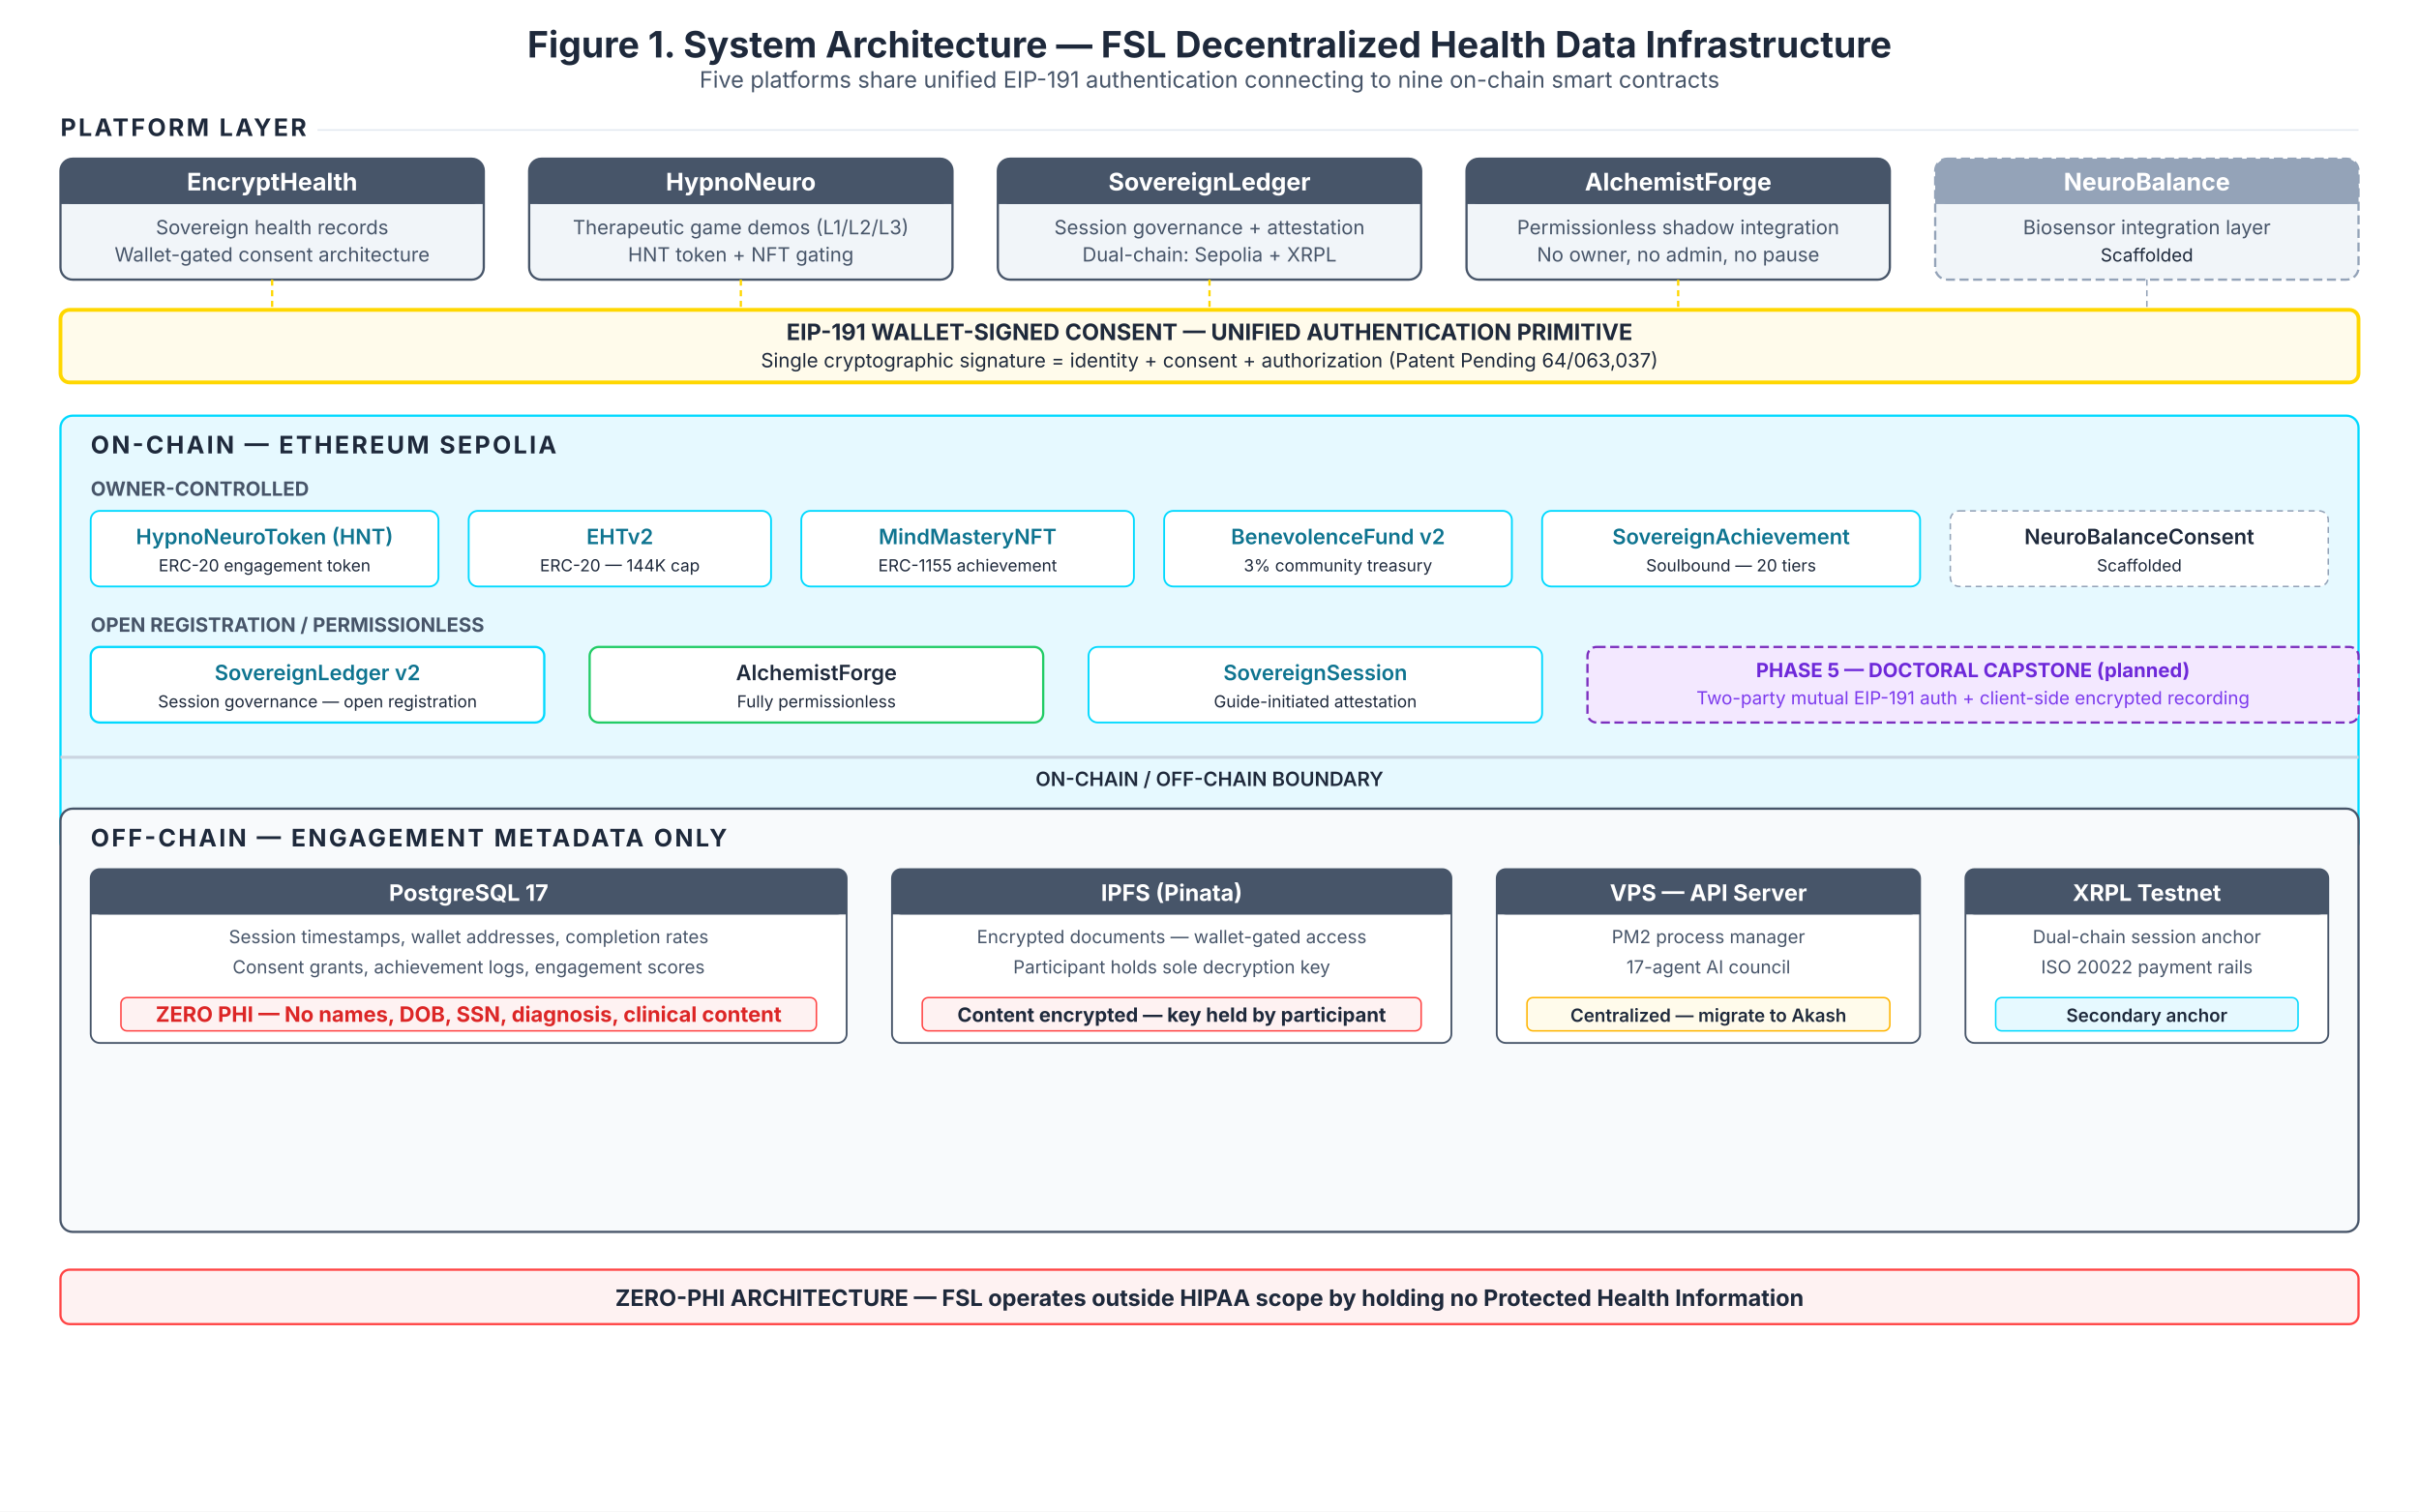
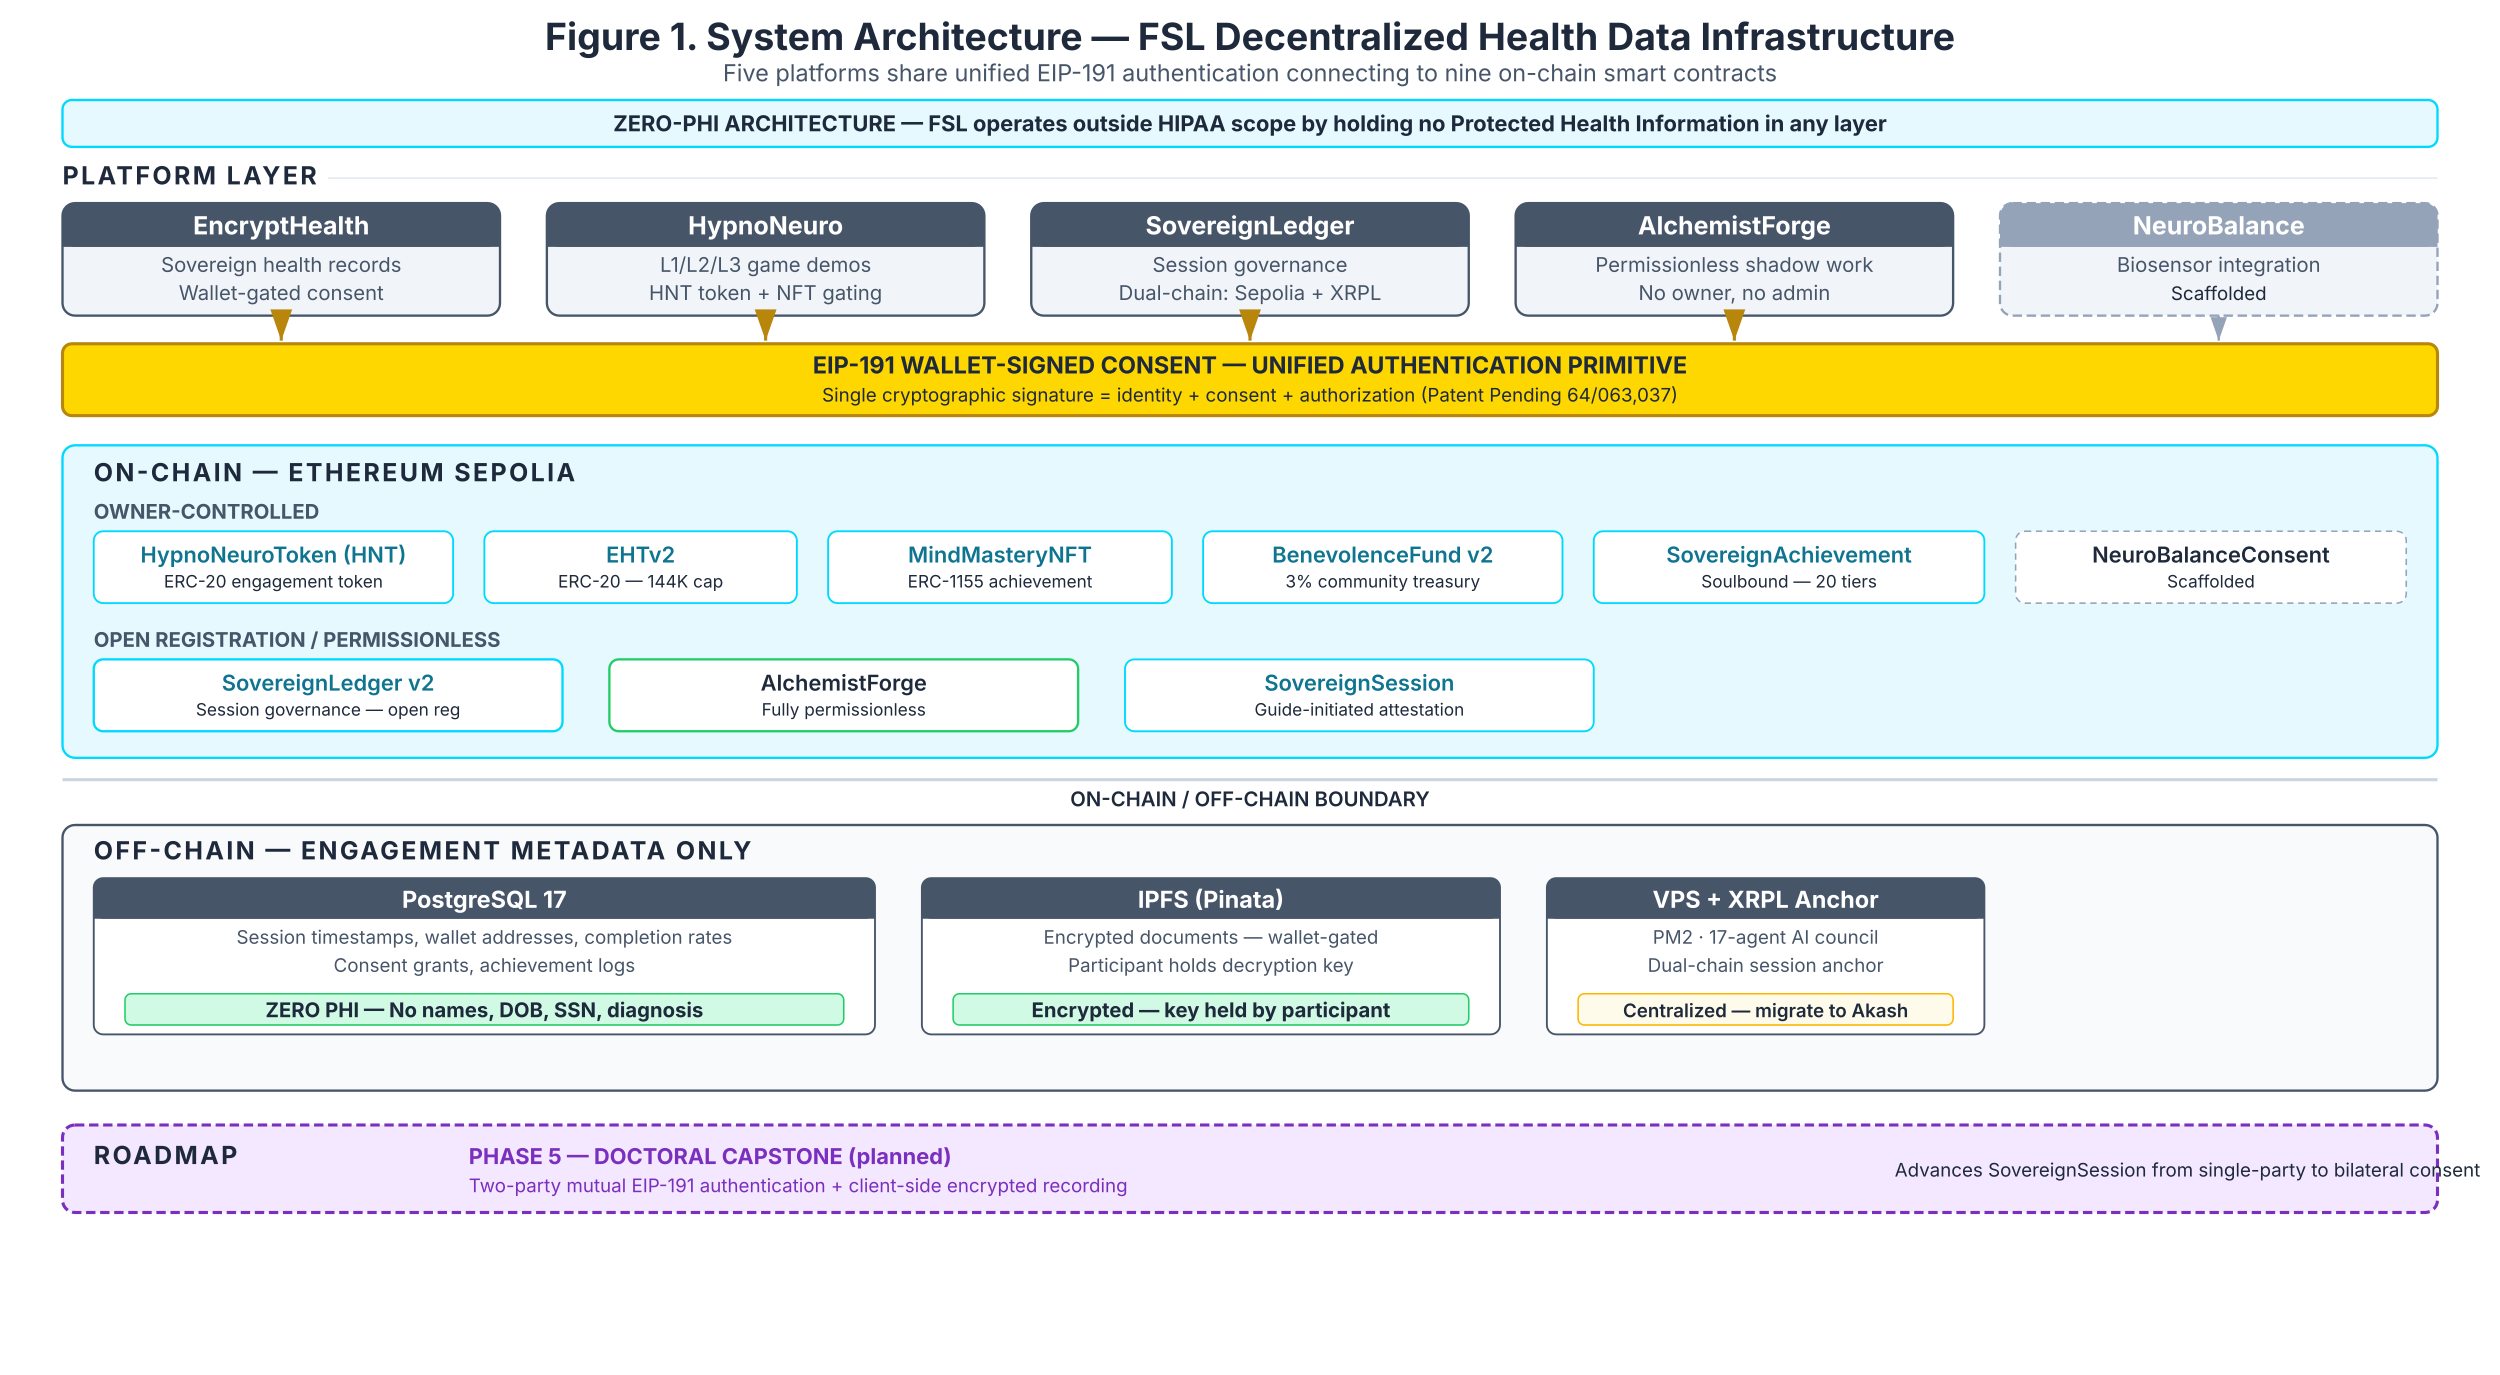
- <svg xmlns="http://www.w3.org/2000/svg" viewBox="0 0 1600 1000" width="1600" height="1000" font-family="Inter, Helvetica, Arial, sans-serif">
+ <svg xmlns="http://www.w3.org/2000/svg" viewBox="0 0 1600 880" width="1600" height="880" font-family="Inter, Helvetica, Arial, sans-serif">
  <defs>
    <style>
      text { fill: #1E293B; }
      .title { font-size: 24px; font-weight: 700; }
      .subtitle { font-size: 15px; fill: #475569; }
      .layer { font-size: 16px; font-weight: 700; letter-spacing: 1.5px; }
      .plat-name { font-size: 16px; font-weight: 700; fill: #FFFFFF; }
      .plat-desc { font-size: 13px; fill: #475569; }
      .contract { font-size: 14px; font-weight: 600; fill: #0E7490; }
-       .access { font-size: 11px; font-weight: 600; }
      .group-head { font-size: 13px; font-weight: 700; fill: #475569; }
      .db-label { font-size: 15px; font-weight: 700; fill: #FFFFFF; }
      .db-desc { font-size: 12px; fill: #475569; }
-       .zero-phi { font-size: 14px; font-weight: 700; fill: #DC2626; }
      .banner { font-size: 15px; font-weight: 700; }
-       .phase5 { font-size: 13px; font-weight: 700; fill: #6D28D9; }
-       .phase5-desc { font-size: 12px; fill: #7C3AED; }
+       .phase5 { font-size: 14px; font-weight: 700; fill: #7B2FBE; }
+       .phase5-desc { font-size: 12px; fill: #7B2FBE; }
    </style>
+     <marker id="arw" markerWidth="10" markerHeight="7" refX="10" refY="3.5" orient="auto">
+       <path d="M0,0 L10,3.5 L0,7 Z" fill="#B8860B" />
+     </marker>
+     <marker id="arw-g" markerWidth="10" markerHeight="7" refX="10" refY="3.5" orient="auto">
+       <path d="M0,0 L10,3.5 L0,7 Z" fill="#94A3B8" />
+     </marker>
  </defs>
-   <rect width="1600" height="1000" fill="#FFFFFF" />
-   <text x="800" y="38" text-anchor="middle" class="title">Figure 1. System Architecture — FSL Decentralized Health Data Infrastructure</text>
-   <text x="800" y="58" text-anchor="middle" class="subtitle">Five platforms share unified EIP-191 authentication connecting to nine on-chain smart contracts</text>
-   <text x="40" y="90" class="layer" fill="#475569">PLATFORM LAYER</text>
-   <line x1="210" y1="86" x2="1560" y2="86" stroke="#E2E8F0" stroke-width="1" />
-   <rect x="40" y="105" width="280" height="80" rx="8" fill="#F1F5F9" stroke="#475569" stroke-width="1.5" />
-   <rect x="40" y="105" width="280" height="30" rx="8" fill="#475569" />
-   <rect x="40" y="122" width="280" height="13" fill="#475569" />
-   <text x="180" y="126" text-anchor="middle" class="plat-name">EncryptHealth</text>
-   <text x="180" y="155" text-anchor="middle" class="plat-desc">Sovereign health records</text>
-   <text x="180" y="173" text-anchor="middle" class="plat-desc">Wallet-gated consent architecture</text>
-   <rect x="350" y="105" width="280" height="80" rx="8" fill="#F1F5F9" stroke="#475569" stroke-width="1.5" />
-   <rect x="350" y="105" width="280" height="30" rx="8" fill="#475569" />
-   <rect x="350" y="122" width="280" height="13" fill="#475569" />
-   <text x="490" y="126" text-anchor="middle" class="plat-name">HypnoNeuro</text>
-   <text x="490" y="155" text-anchor="middle" class="plat-desc">Therapeutic game demos (L1/L2/L3)</text>
-   <text x="490" y="173" text-anchor="middle" class="plat-desc">HNT token + NFT gating</text>
-   <rect x="660" y="105" width="280" height="80" rx="8" fill="#F1F5F9" stroke="#475569" stroke-width="1.5" />
-   <rect x="660" y="105" width="280" height="30" rx="8" fill="#475569" />
-   <rect x="660" y="122" width="280" height="13" fill="#475569" />
-   <text x="800" y="126" text-anchor="middle" class="plat-name">SovereignLedger</text>
-   <text x="800" y="155" text-anchor="middle" class="plat-desc">Session governance + attestation</text>
-   <text x="800" y="173" text-anchor="middle" class="plat-desc">Dual-chain: Sepolia + XRPL</text>
-   <rect x="970" y="105" width="280" height="80" rx="8" fill="#F1F5F9" stroke="#475569" stroke-width="1.5" />
-   <rect x="970" y="105" width="280" height="30" rx="8" fill="#475569" />
-   <rect x="970" y="122" width="280" height="13" fill="#475569" />
-   <text x="1110" y="126" text-anchor="middle" class="plat-name">AlchemistForge</text>
-   <text x="1110" y="155" text-anchor="middle" class="plat-desc">Permissionless shadow integration</text>
-   <text x="1110" y="173" text-anchor="middle" class="plat-desc">No owner, no admin, no pause</text>
-   <rect x="1280" y="105" width="280" height="80" rx="8" fill="#F1F5F9" stroke="#94A3B8" stroke-width="1.5" stroke-dasharray="6,3" />
-   <rect x="1280" y="105" width="280" height="30" rx="8" fill="#94A3B8" />
-   <rect x="1280" y="122" width="280" height="13" fill="#94A3B8" />
-   <text x="1420" y="126" text-anchor="middle" class="plat-name">NeuroBalance</text>
-   <text x="1420" y="155" text-anchor="middle" class="plat-desc">Biosensor integration layer</text>
-   <text x="1420" y="173" text-anchor="middle" font-size="12" fill="#94A3B8">Scaffolded</text>
-   <line x1="180" y1="185" x2="180" y2="205" stroke="#FFD700" stroke-width="1.5" stroke-dasharray="4,3" />
-   <line x1="490" y1="185" x2="490" y2="205" stroke="#FFD700" stroke-width="1.5" stroke-dasharray="4,3" />
-   <line x1="800" y1="185" x2="800" y2="205" stroke="#FFD700" stroke-width="1.5" stroke-dasharray="4,3" />
-   <line x1="1110" y1="185" x2="1110" y2="205" stroke="#FFD700" stroke-width="1.5" stroke-dasharray="4,3" />
-   <line x1="1420" y1="185" x2="1420" y2="205" stroke="#94A3B8" stroke-width="1" stroke-dasharray="4,3" />
-   <rect x="40" y="205" width="1520" height="48" rx="6" fill="#FFFBEB" stroke="#FFD700" stroke-width="2.5" />
-   <text x="800" y="225" text-anchor="middle" class="banner" fill="#92400E">EIP-191 WALLET-SIGNED CONSENT — UNIFIED AUTHENTICATION PRIMITIVE</text>
-   <text x="800" y="243" text-anchor="middle" font-size="13" fill="#92400E">Single cryptographic signature = identity + consent + authorization (Patent Pending 64/063,037)</text>
-   <rect x="40" y="275" width="1520" height="290" rx="8" fill="#E6F9FF" stroke="#00D9FF" stroke-width="1.5" />
-   <text x="60" y="300" class="layer" fill="#00D9FF">ON-CHAIN — ETHEREUM SEPOLIA</text>
-   <text x="60" y="328" class="group-head">OWNER-CONTROLLED</text>
-   <rect x="60" y="338" width="230" height="50" rx="6" fill="#FFFFFF" stroke="#00D9FF" stroke-width="1.2" />
+   <rect width="1600" height="880" fill="#FFFFFF" />
+   <text x="800" y="32" text-anchor="middle" class="title">Figure 1. System Architecture — FSL Decentralized Health Data Infrastructure</text>
+   <text x="800" y="52" text-anchor="middle" class="subtitle">Five platforms share unified EIP-191 authentication connecting to nine on-chain smart contracts</text>
+   <rect x="40" y="64" width="1520" height="30" rx="6" fill="#E6F9FF" stroke="#00D9FF" stroke-width="1.5" />
+   <text x="800" y="84" text-anchor="middle" font-size="14" font-weight="700" fill="#0E7490">ZERO-PHI ARCHITECTURE — FSL operates outside HIPAA scope by holding no Protected Health Information in any layer</text>
+   <text x="40" y="118" class="layer" fill="#475569">PLATFORM LAYER</text>
+   <line x1="210" y1="114" x2="1560" y2="114" stroke="#E2E8F0" stroke-width="1" />
+   <rect x="40" y="130" width="280" height="72" rx="8" fill="#F1F5F9" stroke="#475569" stroke-width="1.5" />
+   <rect x="40" y="130" width="280" height="28" rx="8" fill="#475569" />
+   <rect x="40" y="146" width="280" height="12" fill="#475569" />
+   <text x="180" y="150" text-anchor="middle" class="plat-name">EncryptHealth</text>
+   <text x="180" y="174" text-anchor="middle" class="plat-desc">Sovereign health records</text>
+   <text x="180" y="192" text-anchor="middle" class="plat-desc">Wallet-gated consent</text>
+   <rect x="350" y="130" width="280" height="72" rx="8" fill="#F1F5F9" stroke="#475569" stroke-width="1.5" />
+   <rect x="350" y="130" width="280" height="28" rx="8" fill="#475569" />
+   <rect x="350" y="146" width="280" height="12" fill="#475569" />
+   <text x="490" y="150" text-anchor="middle" class="plat-name">HypnoNeuro</text>
+   <text x="490" y="174" text-anchor="middle" class="plat-desc">L1/L2/L3 game demos</text>
+   <text x="490" y="192" text-anchor="middle" class="plat-desc">HNT token + NFT gating</text>
+   <rect x="660" y="130" width="280" height="72" rx="8" fill="#F1F5F9" stroke="#475569" stroke-width="1.5" />
+   <rect x="660" y="130" width="280" height="28" rx="8" fill="#475569" />
+   <rect x="660" y="146" width="280" height="12" fill="#475569" />
+   <text x="800" y="150" text-anchor="middle" class="plat-name">SovereignLedger</text>
+   <text x="800" y="174" text-anchor="middle" class="plat-desc">Session governance</text>
+   <text x="800" y="192" text-anchor="middle" class="plat-desc">Dual-chain: Sepolia + XRPL</text>
+   <rect x="970" y="130" width="280" height="72" rx="8" fill="#F1F5F9" stroke="#475569" stroke-width="1.5" />
+   <rect x="970" y="130" width="280" height="28" rx="8" fill="#475569" />
+   <rect x="970" y="146" width="280" height="12" fill="#475569" />
+   <text x="1110" y="150" text-anchor="middle" class="plat-name">AlchemistForge</text>
+   <text x="1110" y="174" text-anchor="middle" class="plat-desc">Permissionless shadow work</text>
+   <text x="1110" y="192" text-anchor="middle" class="plat-desc">No owner, no admin</text>
+   <rect x="1280" y="130" width="280" height="72" rx="8" fill="#F1F5F9" stroke="#94A3B8" stroke-width="1.5" stroke-dasharray="6,3" />
+   <rect x="1280" y="130" width="280" height="28" rx="8" fill="#94A3B8" />
+   <rect x="1280" y="146" width="280" height="12" fill="#94A3B8" />
+   <text x="1420" y="150" text-anchor="middle" class="plat-name">NeuroBalance</text>
+   <text x="1420" y="174" text-anchor="middle" class="plat-desc">Biosensor integration</text>
+   <text x="1420" y="192" text-anchor="middle" font-size="12" fill="#94A3B8">Scaffolded</text>
+   <line x1="180" y1="202" x2="180" y2="218" stroke="#B8860B" stroke-width="2" marker-end="url(#arw)" />
+   <line x1="490" y1="202" x2="490" y2="218" stroke="#B8860B" stroke-width="2" marker-end="url(#arw)" />
+   <line x1="800" y1="202" x2="800" y2="218" stroke="#B8860B" stroke-width="2" marker-end="url(#arw)" />
+   <line x1="1110" y1="202" x2="1110" y2="218" stroke="#B8860B" stroke-width="2" marker-end="url(#arw)" />
+   <line x1="1420" y1="202" x2="1420" y2="218" stroke="#94A3B8" stroke-width="1.5" marker-end="url(#arw-g)" />
+   <rect x="40" y="220" width="1520" height="46" rx="6" fill="#FFD700" stroke="#B8860B" stroke-width="2" />
+   <text x="800" y="239" text-anchor="middle" class="banner" fill="#3D2800">EIP-191 WALLET-SIGNED CONSENT — UNIFIED AUTHENTICATION PRIMITIVE</text>
+   <text x="800" y="257" text-anchor="middle" font-size="12" fill="#5C3D00">Single cryptographic signature = identity + consent + authorization (Patent Pending 64/063,037)</text>
+   <rect x="40" y="285" width="1520" height="200" rx="8" fill="#E6F9FF" stroke="#00D9FF" stroke-width="1.5" />
+   <text x="60" y="308" class="layer" fill="#00D9FF">ON-CHAIN — ETHEREUM SEPOLIA</text>
+   <text x="60" y="332" class="group-head">OWNER-CONTROLLED</text>
+   <rect x="60" y="340" width="230" height="46" rx="6" fill="#FFFFFF" stroke="#00D9FF" stroke-width="1.2" />
  <text x="175" y="360" text-anchor="middle" class="contract">HypnoNeuroToken (HNT)</text>
-   <text x="175" y="378" text-anchor="middle" font-size="11" fill="#00D9FF">ERC-20 engagement token</text>
-   <rect x="310" y="338" width="200" height="50" rx="6" fill="#FFFFFF" stroke="#00D9FF" stroke-width="1.2" />
+   <text x="175" y="376" text-anchor="middle" font-size="11" fill="#00D9FF">ERC-20 engagement token</text>
+   <rect x="310" y="340" width="200" height="46" rx="6" fill="#FFFFFF" stroke="#00D9FF" stroke-width="1.2" />
  <text x="410" y="360" text-anchor="middle" class="contract">EHTv2</text>
-   <text x="410" y="378" text-anchor="middle" font-size="11" fill="#00D9FF">ERC-20 — 144K cap</text>
-   <rect x="530" y="338" width="220" height="50" rx="6" fill="#FFFFFF" stroke="#00D9FF" stroke-width="1.2" />
+   <text x="410" y="376" text-anchor="middle" font-size="11" fill="#00D9FF">ERC-20 — 144K cap</text>
+   <rect x="530" y="340" width="220" height="46" rx="6" fill="#FFFFFF" stroke="#00D9FF" stroke-width="1.2" />
  <text x="640" y="360" text-anchor="middle" class="contract">MindMasteryNFT</text>
-   <text x="640" y="378" text-anchor="middle" font-size="11" fill="#00D9FF">ERC-1155 achievement</text>
-   <rect x="770" y="338" width="230" height="50" rx="6" fill="#FFFFFF" stroke="#00D9FF" stroke-width="1.2" />
+   <text x="640" y="376" text-anchor="middle" font-size="11" fill="#00D9FF">ERC-1155 achievement</text>
+   <rect x="770" y="340" width="230" height="46" rx="6" fill="#FFFFFF" stroke="#00D9FF" stroke-width="1.2" />
  <text x="885" y="360" text-anchor="middle" class="contract">BenevolenceFund v2</text>
-   <text x="885" y="378" text-anchor="middle" font-size="11" fill="#00D9FF">3% community treasury</text>
-   <rect x="1020" y="338" width="250" height="50" rx="6" fill="#FFFFFF" stroke="#00D9FF" stroke-width="1.2" />
+   <text x="885" y="376" text-anchor="middle" font-size="11" fill="#00D9FF">3% community treasury</text>
+   <rect x="1020" y="340" width="250" height="46" rx="6" fill="#FFFFFF" stroke="#00D9FF" stroke-width="1.2" />
  <text x="1145" y="360" text-anchor="middle" class="contract">SovereignAchievement</text>
-   <text x="1145" y="378" text-anchor="middle" font-size="11" fill="#00D9FF">Soulbound — 20 tiers</text>
-   <rect x="1290" y="338" width="250" height="50" rx="6" fill="#FFFFFF" stroke="#94A3B8" stroke-width="1" stroke-dasharray="4,3" />
+   <text x="1145" y="376" text-anchor="middle" font-size="11" fill="#00D9FF">Soulbound — 20 tiers</text>
+   <rect x="1290" y="340" width="250" height="46" rx="6" fill="#FFFFFF" stroke="#94A3B8" stroke-width="1" stroke-dasharray="4,3" />
  <text x="1415" y="360" text-anchor="middle" font-size="14" font-weight="600" fill="#94A3B8">NeuroBalanceConsent</text>
-   <text x="1415" y="378" text-anchor="middle" font-size="11" fill="#94A3B8">Scaffolded</text>
-   <text x="60" y="418" class="group-head">OPEN REGISTRATION / PERMISSIONLESS</text>
-   <rect x="60" y="428" width="300" height="50" rx="6" fill="#FFFFFF" stroke="#00D9FF" stroke-width="1.5" />
-   <text x="210" y="450" text-anchor="middle" class="contract">SovereignLedger v2</text>
-   <text x="210" y="468" text-anchor="middle" font-size="11" fill="#00D9FF">Session governance — open registration</text>
-   <rect x="390" y="428" width="300" height="50" rx="6" fill="#FFFFFF" stroke="#22CC66" stroke-width="1.5" />
-   <text x="540" y="450" text-anchor="middle" font-size="14" font-weight="600" fill="#065F46">AlchemistForge</text>
-   <text x="540" y="468" text-anchor="middle" font-size="11" fill="#22CC66">Fully permissionless</text>
-   <rect x="720" y="428" width="300" height="50" rx="6" fill="#FFFFFF" stroke="#00D9FF" stroke-width="1.2" />
-   <text x="870" y="450" text-anchor="middle" class="contract">SovereignSession</text>
-   <text x="870" y="468" text-anchor="middle" font-size="11" fill="#00D9FF">Guide-initiated attestation</text>
-   <rect x="1050" y="428" width="510" height="50" rx="6" fill="#F3E8FF" stroke="#7B2FBE" stroke-width="1.5" stroke-dasharray="6,3" />
-   <text x="1305" y="448" text-anchor="middle" class="phase5">PHASE 5 — DOCTORAL CAPSTONE (planned)</text>
-   <text x="1305" y="466" text-anchor="middle" class="phase5-desc">Two-party mutual EIP-191 auth + client-side encrypted recording</text>
-   <rect x="40" y="500" width="1520" height="2" fill="#CBD5E1" />
-   <text x="800" y="520" text-anchor="middle" font-size="13" font-weight="600" fill="#94A3B8">ON-CHAIN / OFF-CHAIN BOUNDARY</text>
-   <rect x="40" y="535" width="1520" height="280" rx="8" fill="#F8FAFC" stroke="#475569" stroke-width="1.5" />
-   <text x="60" y="560" class="layer" fill="#475569">OFF-CHAIN — ENGAGEMENT METADATA ONLY</text>
-   <rect x="60" y="575" width="500" height="115" rx="6" fill="#FFFFFF" stroke="#475569" stroke-width="1.2" />
-   <rect x="60" y="575" width="500" height="30" rx="6" fill="#475569" />
-   <rect x="60" y="592" width="500" height="13" fill="#475569" />
-   <text x="310" y="596" text-anchor="middle" class="db-label">PostgreSQL 17</text>
-   <text x="310" y="624" text-anchor="middle" class="db-desc">Session timestamps, wallet addresses, completion rates</text>
-   <text x="310" y="644" text-anchor="middle" class="db-desc">Consent grants, achievement logs, engagement scores</text>
-   <rect x="80" y="660" width="460" height="22" rx="4" fill="#FEF2F2" stroke="#FF4444" stroke-width="1" />
-   <text x="310" y="676" text-anchor="middle" class="zero-phi">ZERO PHI — No names, DOB, SSN, diagnosis, clinical content</text>
-   <rect x="590" y="575" width="370" height="115" rx="6" fill="#FFFFFF" stroke="#475569" stroke-width="1.2" />
-   <rect x="590" y="575" width="370" height="30" rx="6" fill="#475569" />
-   <rect x="590" y="592" width="370" height="13" fill="#475569" />
-   <text x="775" y="596" text-anchor="middle" class="db-label">IPFS (Pinata)</text>
-   <text x="775" y="624" text-anchor="middle" class="db-desc">Encrypted documents — wallet-gated access</text>
-   <text x="775" y="644" text-anchor="middle" class="db-desc">Participant holds sole decryption key</text>
-   <rect x="610" y="660" width="330" height="22" rx="4" fill="#FEF2F2" stroke="#FF4444" stroke-width="1" />
-   <text x="775" y="676" text-anchor="middle" font-size="13" font-weight="700" fill="#DC2626">Content encrypted — key held by participant</text>
-   <rect x="990" y="575" width="280" height="115" rx="6" fill="#FFFFFF" stroke="#475569" stroke-width="1.2" />
-   <rect x="990" y="575" width="280" height="30" rx="6" fill="#475569" />
-   <rect x="990" y="592" width="280" height="13" fill="#475569" />
-   <text x="1130" y="596" text-anchor="middle" class="db-label">VPS — API Server</text>
-   <text x="1130" y="624" text-anchor="middle" class="db-desc">PM2 process manager</text>
-   <text x="1130" y="644" text-anchor="middle" class="db-desc">17-agent AI council</text>
-   <rect x="1010" y="660" width="240" height="22" rx="4" fill="#FFFBEB" stroke="#FFB400" stroke-width="1" />
-   <text x="1130" y="676" text-anchor="middle" font-size="12" font-weight="600" fill="#92400E">Centralized — migrate to Akash</text>
-   <rect x="1300" y="575" width="240" height="115" rx="6" fill="#FFFFFF" stroke="#475569" stroke-width="1.2" />
-   <rect x="1300" y="575" width="240" height="30" rx="6" fill="#475569" />
-   <rect x="1300" y="592" width="240" height="13" fill="#475569" />
-   <text x="1420" y="596" text-anchor="middle" class="db-label">XRPL Testnet</text>
-   <text x="1420" y="624" text-anchor="middle" class="db-desc">Dual-chain session anchor</text>
-   <text x="1420" y="644" text-anchor="middle" class="db-desc">ISO 20022 payment rails</text>
-   <rect x="1320" y="660" width="200" height="22" rx="4" fill="#E6F9FF" stroke="#00D9FF" stroke-width="1" />
-   <text x="1420" y="676" text-anchor="middle" font-size="12" font-weight="600" fill="#0E7490">Secondary anchor</text>
-   <rect x="40" y="840" width="1520" height="36" rx="6" fill="#FEF2F2" stroke="#FF4444" stroke-width="1.5" />
-   <text x="800" y="864" text-anchor="middle" font-size="15" font-weight="700" fill="#DC2626">ZERO-PHI ARCHITECTURE — FSL operates outside HIPAA scope by holding no Protected Health Information</text>
+   <text x="1415" y="376" text-anchor="middle" font-size="11" fill="#94A3B8">Scaffolded</text>
+   <text x="60" y="414" class="group-head">OPEN REGISTRATION / PERMISSIONLESS</text>
+   <rect x="60" y="422" width="300" height="46" rx="6" fill="#FFFFFF" stroke="#00D9FF" stroke-width="1.5" />
+   <text x="210" y="442" text-anchor="middle" class="contract">SovereignLedger v2</text>
+   <text x="210" y="458" text-anchor="middle" font-size="11" fill="#00D9FF">Session governance — open reg</text>
+   <rect x="390" y="422" width="300" height="46" rx="6" fill="#FFFFFF" stroke="#22CC66" stroke-width="1.5" />
+   <text x="540" y="442" text-anchor="middle" font-size="14" font-weight="600" fill="#065F46">AlchemistForge</text>
+   <text x="540" y="458" text-anchor="middle" font-size="11" fill="#22CC66">Fully permissionless</text>
+   <rect x="720" y="422" width="300" height="46" rx="6" fill="#FFFFFF" stroke="#00D9FF" stroke-width="1.2" />
+   <text x="870" y="442" text-anchor="middle" class="contract">SovereignSession</text>
+   <text x="870" y="458" text-anchor="middle" font-size="11" fill="#00D9FF">Guide-initiated attestation</text>
+   <rect x="40" y="498" width="1520" height="2" fill="#CBD5E1" />
+   <text x="800" y="516" text-anchor="middle" font-size="13" font-weight="600" fill="#94A3B8">ON-CHAIN / OFF-CHAIN BOUNDARY</text>
+   <rect x="40" y="528" width="1520" height="170" rx="8" fill="#F8FAFC" stroke="#475569" stroke-width="1.5" />
+   <text x="60" y="550" class="layer" fill="#475569">OFF-CHAIN — ENGAGEMENT METADATA ONLY</text>
+   <rect x="60" y="562" width="500" height="100" rx="6" fill="#FFFFFF" stroke="#475569" stroke-width="1.2" />
+   <rect x="60" y="562" width="500" height="26" rx="6" fill="#475569" />
+   <rect x="60" y="576" width="500" height="12" fill="#475569" />
+   <text x="310" y="581" text-anchor="middle" class="db-label">PostgreSQL 17</text>
+   <text x="310" y="604" text-anchor="middle" class="db-desc">Session timestamps, wallet addresses, completion rates</text>
+   <text x="310" y="622" text-anchor="middle" class="db-desc">Consent grants, achievement logs</text>
+   <rect x="80" y="636" width="460" height="20" rx="4" fill="#D1FAE5" stroke="#22CC66" stroke-width="1" />
+   <text x="310" y="651" text-anchor="middle" font-size="13" font-weight="700" fill="#065F46">ZERO PHI — No names, DOB, SSN, diagnosis</text>
+   <rect x="590" y="562" width="370" height="100" rx="6" fill="#FFFFFF" stroke="#475569" stroke-width="1.2" />
+   <rect x="590" y="562" width="370" height="26" rx="6" fill="#475569" />
+   <rect x="590" y="576" width="370" height="12" fill="#475569" />
+   <text x="775" y="581" text-anchor="middle" class="db-label">IPFS (Pinata)</text>
+   <text x="775" y="604" text-anchor="middle" class="db-desc">Encrypted documents — wallet-gated</text>
+   <text x="775" y="622" text-anchor="middle" class="db-desc">Participant holds decryption key</text>
+   <rect x="610" y="636" width="330" height="20" rx="4" fill="#D1FAE5" stroke="#22CC66" stroke-width="1" />
+   <text x="775" y="651" text-anchor="middle" font-size="13" font-weight="700" fill="#065F46">Encrypted — key held by participant</text>
+   <rect x="990" y="562" width="280" height="100" rx="6" fill="#FFFFFF" stroke="#475569" stroke-width="1.2" />
+   <rect x="990" y="562" width="280" height="26" rx="6" fill="#475569" />
+   <rect x="990" y="576" width="280" height="12" fill="#475569" />
+   <text x="1130" y="581" text-anchor="middle" class="db-label">VPS + XRPL Anchor</text>
+   <text x="1130" y="604" text-anchor="middle" class="db-desc">PM2 · 17-agent AI council</text>
+   <text x="1130" y="622" text-anchor="middle" class="db-desc">Dual-chain session anchor</text>
+   <rect x="1010" y="636" width="240" height="20" rx="4" fill="#FFFBEB" stroke="#FFB400" stroke-width="1" />
+   <text x="1130" y="651" text-anchor="middle" font-size="12" font-weight="600" fill="#92400E">Centralized — migrate to Akash</text>
+   <rect x="40" y="720" width="1520" height="56" rx="8" fill="#F3E8FF" stroke="#7B2FBE" stroke-width="2" stroke-dasharray="6,3" />
+   <text x="60" y="745" class="layer" fill="#7B2FBE">ROADMAP</text>
+   <text x="300" y="745" class="phase5">PHASE 5 — DOCTORAL CAPSTONE (planned)</text>
+   <text x="300" y="763" class="phase5-desc">Two-party mutual EIP-191 authentication + client-side encrypted recording</text>
+   <text x="1400" y="753" text-anchor="middle" font-size="12" fill="#7B2FBE">Advances SovereignSession from single-party to bilateral consent</text>
</svg>
